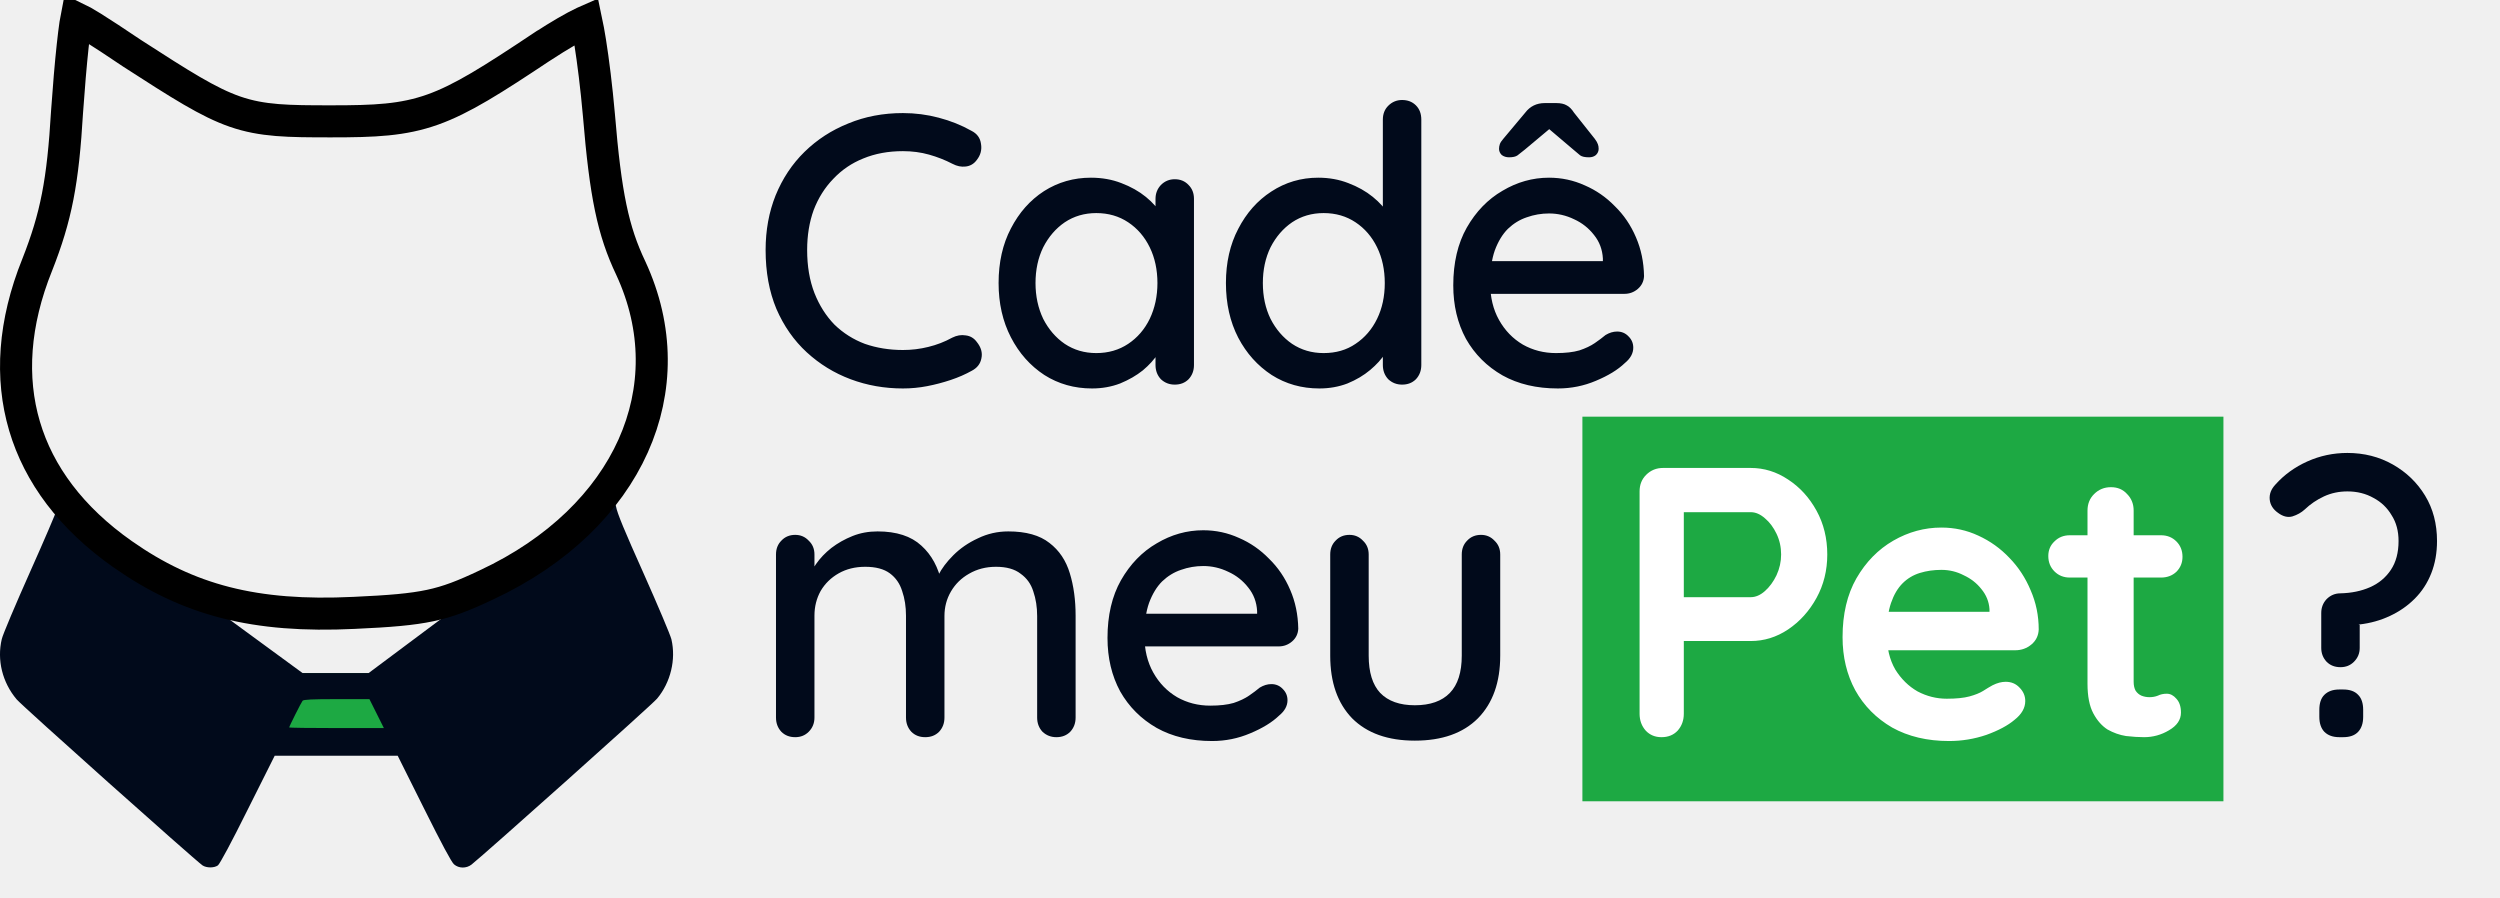
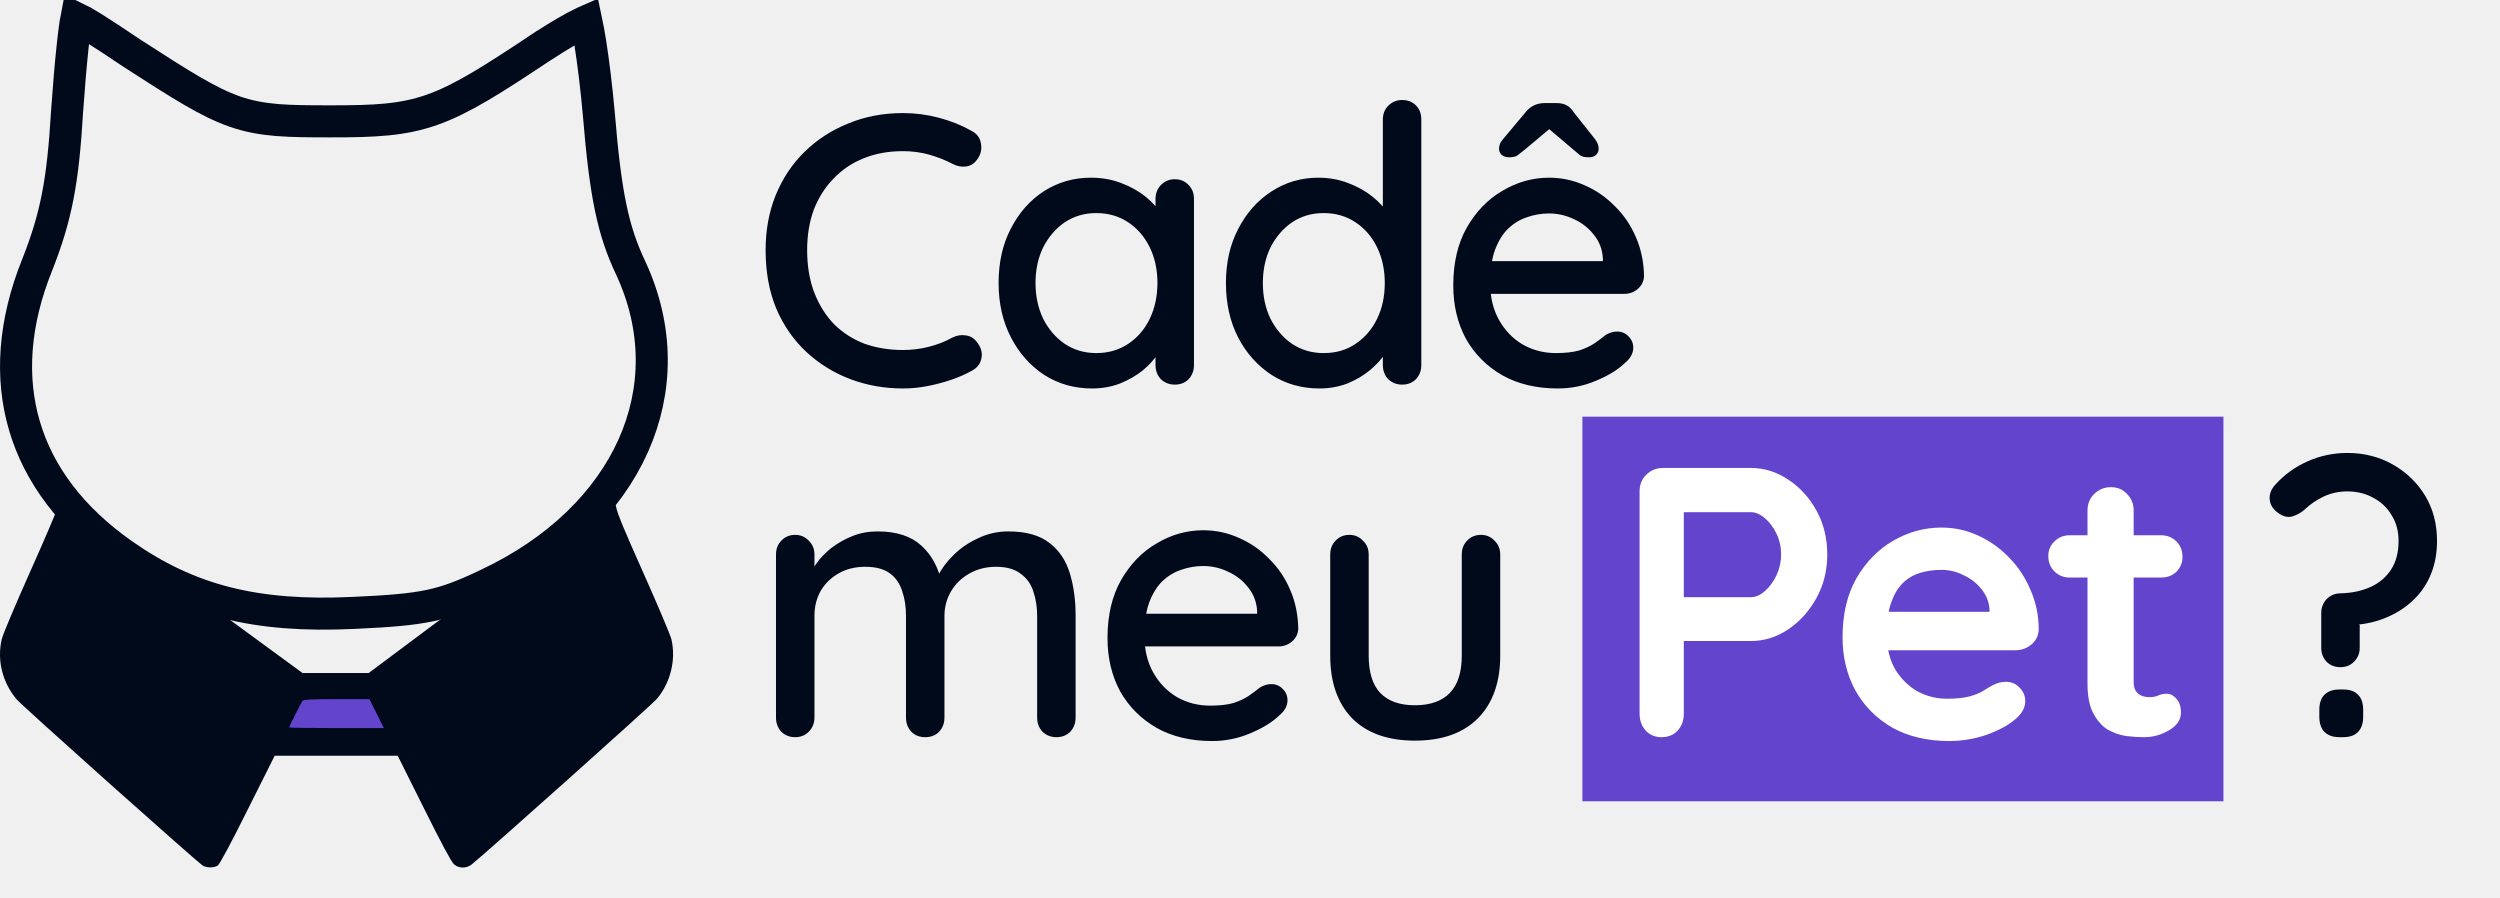
<svg xmlns="http://www.w3.org/2000/svg" width="78" height="28" viewBox="0 0 78 28" fill="none">
-   <rect x="9" y="21" width="3" height="2" fill="#1DA943" />
+   <rect x="9" y="21" width="3" height="2" fill="#6244CD" />
  <path d="M11.5 21H9.441L6 18.48L1.948 15.5C1.948 15 1.759 15.748 1.759 15.929C1.759 15.97 1.39 16.831 0.939 17.841C0.487 18.855 0.089 19.794 0.056 19.938C-0.1 20.59 0.073 21.292 0.52 21.821C0.688 22.023 6.064 26.82 6.318 27C6.442 27.082 6.68 27.086 6.799 27C6.856 26.959 7.221 26.282 7.73 25.256L8.571 23.578H10.492H12.408L13.229 25.223C13.775 26.319 14.087 26.902 14.165 26.967C14.316 27.099 14.55 27.099 14.71 26.976C15.1 26.668 20.361 21.973 20.501 21.797C20.923 21.292 21.096 20.578 20.948 19.946C20.915 19.811 20.525 18.887 20.082 17.894C19.479 16.548 19.257 16.015 19.22 15.801L18.948 15L18.26 15.801C18.26 15.801 16.556 17.218 14.556 18.718L11.5 21ZM5.498 19.171C7.059 20.344 8.463 21.558 8.471 21.578C8.479 21.595 8.047 22.302 7.448 23.5C6.681 25.039 6.619 22.808 6.448 26C6.448 26 8.731 21.722 8.604 21.578C8.448 21 3.891 17.873 3.948 17.5C3.611 18.251 3.973 17.365 3.948 17.5C3.948 17.5 2.342 16.848 2.375 16.848C2.391 16.848 3.795 17.89 5.498 19.171ZM11.752 22.265L11.977 22.716H10.5C9.688 22.716 9.023 22.708 9.023 22.695C9.023 22.663 9.396 21.92 9.441 21.863C9.474 21.826 9.737 21.813 10.504 21.813H11.526L11.752 22.265Z" fill="#010A1B" />
-   <path d="M3.827 17.292C5.869 18.727 7.956 19.272 11.043 19.122H11.045C12.171 19.071 12.851 19.014 13.425 18.892C13.987 18.772 14.466 18.586 15.181 18.247L15.183 18.246C17.422 17.2 18.976 15.648 19.755 13.912C20.53 12.184 20.551 10.243 19.68 8.365C19.128 7.206 18.892 6.082 18.686 3.586C18.61 2.726 18.508 1.911 18.411 1.3C18.371 1.046 18.33 0.831 18.295 0.665C18.27 0.676 18.243 0.685 18.215 0.698C17.904 0.844 17.465 1.098 16.922 1.451H16.921C15.362 2.49 14.414 3.093 13.501 3.418C12.566 3.751 11.693 3.786 10.325 3.786C8.985 3.786 8.187 3.778 7.335 3.484C6.506 3.197 5.64 2.643 4.113 1.658L4.106 1.653C3.581 1.3 3.184 1.038 2.88 0.849C2.655 0.709 2.495 0.619 2.382 0.565C2.374 0.606 2.364 0.667 2.352 0.75C2.326 0.926 2.297 1.162 2.267 1.442C2.237 1.721 2.206 2.042 2.177 2.386L2.093 3.474C1.963 5.682 1.751 6.761 1.163 8.257L1.161 8.261C0.428 10.082 0.319 11.784 0.765 13.293C1.211 14.803 2.226 16.168 3.827 17.292Z" stroke="black" />
-   <rect x="49.371" y="13" width="20" height="12" fill="#1DA943" />
+   <path d="M3.827 17.292C5.869 18.727 7.956 19.272 11.043 19.122H11.045C12.171 19.071 12.851 19.014 13.425 18.892C13.987 18.772 14.466 18.586 15.181 18.247L15.183 18.246C17.422 17.2 18.976 15.648 19.755 13.912C20.53 12.184 20.551 10.243 19.68 8.365C19.128 7.206 18.892 6.082 18.686 3.586C18.61 2.726 18.508 1.911 18.411 1.3C18.371 1.046 18.33 0.831 18.295 0.665C18.27 0.676 18.243 0.685 18.215 0.698C17.904 0.844 17.465 1.098 16.922 1.451H16.921C15.362 2.49 14.414 3.093 13.501 3.418C12.566 3.751 11.693 3.786 10.325 3.786C8.985 3.786 8.187 3.778 7.335 3.484C6.506 3.197 5.64 2.643 4.113 1.658L4.106 1.653C3.581 1.3 3.184 1.038 2.88 0.849C2.655 0.709 2.495 0.619 2.382 0.565C2.374 0.606 2.364 0.667 2.352 0.75C2.326 0.926 2.297 1.162 2.267 1.442C2.237 1.721 2.206 2.042 2.177 2.386L2.093 3.474C1.963 5.682 1.751 6.761 1.163 8.257L1.161 8.261C0.428 10.082 0.319 11.784 0.765 13.293C1.211 14.803 2.226 16.168 3.827 17.292Z" stroke="#010A1B" />
+   <rect x="49.371" y="13" width="20" height="12" fill="#6244CD" />
  <path d="M30.307 4.08C30.483 4.168 30.583 4.304 30.607 4.488C30.639 4.672 30.595 4.84 30.475 4.992C30.387 5.112 30.271 5.18 30.127 5.196C29.991 5.212 29.855 5.184 29.719 5.112C29.487 4.992 29.243 4.896 28.987 4.824C28.731 4.752 28.459 4.716 28.171 4.716C27.715 4.716 27.303 4.792 26.935 4.944C26.575 5.088 26.263 5.3 25.999 5.58C25.735 5.852 25.531 6.176 25.387 6.552C25.251 6.928 25.183 7.344 25.183 7.8C25.183 8.304 25.259 8.752 25.411 9.144C25.563 9.528 25.771 9.856 26.035 10.128C26.307 10.392 26.623 10.592 26.983 10.728C27.351 10.856 27.747 10.92 28.171 10.92C28.443 10.92 28.707 10.888 28.963 10.824C29.227 10.76 29.475 10.664 29.707 10.536C29.851 10.464 29.991 10.44 30.127 10.464C30.271 10.48 30.387 10.548 30.475 10.668C30.611 10.836 30.659 11.008 30.619 11.184C30.587 11.352 30.487 11.48 30.319 11.568C30.119 11.68 29.899 11.776 29.659 11.856C29.419 11.936 29.175 12 28.927 12.048C28.679 12.096 28.427 12.12 28.171 12.12C27.595 12.12 27.051 12.024 26.539 11.832C26.027 11.64 25.571 11.36 25.171 10.992C24.771 10.624 24.455 10.172 24.223 9.636C23.999 9.1 23.887 8.488 23.887 7.8C23.887 7.184 23.991 6.616 24.199 6.096C24.415 5.568 24.715 5.116 25.099 4.74C25.491 4.356 25.947 4.06 26.467 3.852C26.987 3.636 27.555 3.528 28.171 3.528C28.555 3.528 28.927 3.576 29.287 3.672C29.655 3.768 29.995 3.904 30.307 4.08ZM36.652 5.592C36.828 5.592 36.972 5.652 37.084 5.772C37.196 5.884 37.252 6.028 37.252 6.204V11.388C37.252 11.564 37.196 11.712 37.084 11.832C36.972 11.944 36.828 12 36.652 12C36.484 12 36.34 11.944 36.22 11.832C36.108 11.712 36.052 11.564 36.052 11.388V10.524L36.304 10.56C36.304 10.704 36.244 10.864 36.124 11.04C36.012 11.216 35.856 11.388 35.656 11.556C35.456 11.716 35.22 11.852 34.948 11.964C34.676 12.068 34.384 12.12 34.072 12.12C33.52 12.12 33.024 11.98 32.584 11.7C32.144 11.412 31.796 11.02 31.54 10.524C31.284 10.028 31.156 9.464 31.156 8.832C31.156 8.184 31.284 7.616 31.54 7.128C31.796 6.632 32.14 6.244 32.572 5.964C33.012 5.684 33.5 5.544 34.036 5.544C34.38 5.544 34.696 5.6 34.984 5.712C35.28 5.824 35.536 5.968 35.752 6.144C35.968 6.32 36.132 6.508 36.244 6.708C36.364 6.9 36.424 7.084 36.424 7.26L36.052 7.296V6.204C36.052 6.036 36.108 5.892 36.22 5.772C36.34 5.652 36.484 5.592 36.652 5.592ZM34.204 11.016C34.58 11.016 34.912 10.92 35.2 10.728C35.488 10.536 35.712 10.276 35.872 9.948C36.032 9.612 36.112 9.24 36.112 8.832C36.112 8.416 36.032 8.044 35.872 7.716C35.712 7.388 35.488 7.128 35.2 6.936C34.912 6.744 34.58 6.648 34.204 6.648C33.836 6.648 33.508 6.744 33.22 6.936C32.94 7.128 32.716 7.388 32.548 7.716C32.388 8.044 32.308 8.416 32.308 8.832C32.308 9.24 32.388 9.612 32.548 9.948C32.716 10.276 32.94 10.536 33.22 10.728C33.508 10.92 33.836 11.016 34.204 11.016ZM43.745 3.12C43.921 3.12 44.065 3.176 44.177 3.288C44.289 3.4 44.345 3.548 44.345 3.732V11.388C44.345 11.564 44.289 11.712 44.177 11.832C44.065 11.944 43.921 12 43.745 12C43.577 12 43.433 11.944 43.313 11.832C43.201 11.712 43.145 11.564 43.145 11.388V10.524L43.397 10.536C43.397 10.68 43.337 10.844 43.217 11.028C43.105 11.204 42.949 11.376 42.749 11.544C42.549 11.712 42.313 11.852 42.041 11.964C41.769 12.068 41.477 12.12 41.165 12.12C40.613 12.12 40.117 11.98 39.677 11.7C39.237 11.412 38.889 11.024 38.633 10.536C38.377 10.04 38.249 9.472 38.249 8.832C38.249 8.192 38.377 7.628 38.633 7.14C38.889 6.644 39.233 6.256 39.665 5.976C40.105 5.688 40.593 5.544 41.129 5.544C41.465 5.544 41.777 5.6 42.065 5.712C42.361 5.824 42.617 5.968 42.833 6.144C43.049 6.32 43.217 6.508 43.337 6.708C43.457 6.9 43.517 7.084 43.517 7.26L43.145 7.296V3.732C43.145 3.556 43.201 3.412 43.313 3.3C43.433 3.18 43.577 3.12 43.745 3.12ZM41.297 11.016C41.681 11.016 42.013 10.92 42.293 10.728C42.581 10.536 42.805 10.276 42.965 9.948C43.125 9.62 43.205 9.248 43.205 8.832C43.205 8.416 43.125 8.044 42.965 7.716C42.805 7.388 42.581 7.128 42.293 6.936C42.005 6.744 41.673 6.648 41.297 6.648C40.929 6.648 40.601 6.744 40.313 6.936C40.033 7.128 39.809 7.388 39.641 7.716C39.481 8.044 39.401 8.416 39.401 8.832C39.401 9.248 39.481 9.62 39.641 9.948C39.809 10.276 40.033 10.536 40.313 10.728C40.601 10.92 40.929 11.016 41.297 11.016ZM48.606 12.12C47.942 12.12 47.366 11.984 46.878 11.712C46.39 11.432 46.01 11.052 45.738 10.572C45.474 10.084 45.342 9.528 45.342 8.904C45.342 8.2 45.482 7.6 45.762 7.104C46.05 6.6 46.422 6.216 46.878 5.952C47.334 5.68 47.818 5.544 48.33 5.544C48.722 5.544 49.094 5.624 49.446 5.784C49.798 5.936 50.11 6.152 50.382 6.432C50.662 6.704 50.882 7.028 51.042 7.404C51.202 7.772 51.286 8.176 51.294 8.616C51.286 8.776 51.222 8.908 51.102 9.012C50.982 9.116 50.842 9.168 50.682 9.168H46.014L45.726 8.148H50.238L50.01 8.364V8.064C49.994 7.784 49.902 7.54 49.734 7.332C49.566 7.116 49.358 6.952 49.11 6.84C48.862 6.72 48.602 6.66 48.33 6.66C48.09 6.66 47.858 6.7 47.634 6.78C47.418 6.852 47.222 6.972 47.046 7.14C46.878 7.308 46.742 7.532 46.638 7.812C46.542 8.084 46.494 8.424 46.494 8.832C46.494 9.272 46.586 9.656 46.77 9.984C46.954 10.312 47.202 10.568 47.514 10.752C47.826 10.928 48.17 11.016 48.546 11.016C48.842 11.016 49.086 10.988 49.278 10.932C49.47 10.868 49.63 10.792 49.758 10.704C49.886 10.616 49.998 10.532 50.094 10.452C50.214 10.38 50.334 10.344 50.454 10.344C50.598 10.344 50.718 10.396 50.814 10.5C50.91 10.596 50.958 10.712 50.958 10.848C50.958 11.024 50.87 11.184 50.694 11.328C50.478 11.536 50.178 11.72 49.794 11.88C49.418 12.04 49.022 12.12 48.606 12.12ZM48.534 3.864L47.574 4.668C47.486 4.74 47.41 4.8 47.346 4.848C47.29 4.888 47.202 4.908 47.082 4.908C46.994 4.908 46.918 4.884 46.854 4.836C46.798 4.78 46.77 4.716 46.77 4.644C46.77 4.596 46.778 4.548 46.794 4.5C46.81 4.452 46.846 4.396 46.902 4.332L47.586 3.516C47.738 3.316 47.942 3.216 48.198 3.216H48.558C48.694 3.216 48.802 3.24 48.882 3.288C48.962 3.328 49.038 3.404 49.11 3.516L49.758 4.332C49.806 4.396 49.838 4.452 49.854 4.5C49.87 4.54 49.878 4.588 49.878 4.644C49.878 4.716 49.85 4.78 49.794 4.836C49.738 4.884 49.666 4.908 49.578 4.908C49.45 4.908 49.358 4.888 49.302 4.848C49.246 4.8 49.17 4.736 49.074 4.656L48.042 3.78L48.534 3.864ZM27.379 16.58C27.971 16.58 28.427 16.728 28.747 17.024C29.067 17.312 29.279 17.704 29.383 18.2L29.191 18.14L29.275 17.948C29.379 17.74 29.535 17.532 29.743 17.324C29.959 17.108 30.215 16.932 30.511 16.796C30.807 16.652 31.123 16.58 31.459 16.58C32.011 16.58 32.439 16.7 32.743 16.94C33.047 17.172 33.259 17.488 33.379 17.888C33.499 18.28 33.559 18.72 33.559 19.208V22.388C33.559 22.564 33.503 22.712 33.391 22.832C33.279 22.944 33.135 23 32.959 23C32.791 23 32.647 22.944 32.527 22.832C32.415 22.712 32.359 22.564 32.359 22.388V19.22C32.359 18.94 32.319 18.684 32.239 18.452C32.167 18.22 32.035 18.036 31.843 17.9C31.659 17.756 31.403 17.684 31.075 17.684C30.763 17.684 30.483 17.756 30.235 17.9C29.995 18.036 29.807 18.22 29.671 18.452C29.535 18.684 29.467 18.94 29.467 19.22V22.388C29.467 22.564 29.411 22.712 29.299 22.832C29.187 22.944 29.043 23 28.867 23C28.691 23 28.547 22.944 28.435 22.832C28.323 22.712 28.267 22.564 28.267 22.388V19.208C28.267 18.928 28.227 18.672 28.147 18.44C28.075 18.208 27.947 18.024 27.763 17.888C27.579 17.752 27.323 17.684 26.995 17.684C26.683 17.684 26.407 17.752 26.167 17.888C25.927 18.024 25.739 18.208 25.603 18.44C25.475 18.672 25.411 18.928 25.411 19.208V22.388C25.411 22.564 25.351 22.712 25.231 22.832C25.119 22.944 24.979 23 24.811 23C24.635 23 24.491 22.944 24.379 22.832C24.267 22.712 24.211 22.564 24.211 22.388V17.3C24.211 17.124 24.267 16.98 24.379 16.868C24.491 16.748 24.635 16.688 24.811 16.688C24.979 16.688 25.119 16.748 25.231 16.868C25.351 16.98 25.411 17.124 25.411 17.3V18.008L25.183 18.14C25.239 17.964 25.331 17.784 25.459 17.6C25.587 17.416 25.747 17.248 25.939 17.096C26.139 16.944 26.359 16.82 26.599 16.724C26.839 16.628 27.099 16.58 27.379 16.58ZM37.818 23.12C37.154 23.12 36.578 22.984 36.09 22.712C35.602 22.432 35.222 22.052 34.95 21.572C34.686 21.084 34.554 20.528 34.554 19.904C34.554 19.2 34.694 18.6 34.974 18.104C35.262 17.6 35.634 17.216 36.09 16.952C36.546 16.68 37.03 16.544 37.542 16.544C37.934 16.544 38.306 16.624 38.658 16.784C39.01 16.936 39.322 17.152 39.594 17.432C39.874 17.704 40.094 18.028 40.254 18.404C40.414 18.772 40.498 19.176 40.506 19.616C40.498 19.776 40.434 19.908 40.314 20.012C40.194 20.116 40.054 20.168 39.894 20.168H35.226L34.938 19.148H39.45L39.222 19.364V19.064C39.206 18.784 39.114 18.54 38.946 18.332C38.778 18.116 38.57 17.952 38.322 17.84C38.074 17.72 37.814 17.66 37.542 17.66C37.302 17.66 37.07 17.7 36.846 17.78C36.63 17.852 36.434 17.972 36.258 18.14C36.09 18.308 35.954 18.532 35.85 18.812C35.754 19.084 35.706 19.424 35.706 19.832C35.706 20.272 35.798 20.656 35.982 20.984C36.166 21.312 36.414 21.568 36.726 21.752C37.038 21.928 37.382 22.016 37.758 22.016C38.054 22.016 38.298 21.988 38.49 21.932C38.682 21.868 38.842 21.792 38.97 21.704C39.098 21.616 39.21 21.532 39.306 21.452C39.426 21.38 39.546 21.344 39.666 21.344C39.81 21.344 39.93 21.396 40.026 21.5C40.122 21.596 40.17 21.712 40.17 21.848C40.17 22.024 40.082 22.184 39.906 22.328C39.69 22.536 39.39 22.72 39.006 22.88C38.63 23.04 38.234 23.12 37.818 23.12ZM46.207 16.688C46.375 16.688 46.515 16.748 46.627 16.868C46.747 16.98 46.807 17.124 46.807 17.3V20.456C46.807 21.288 46.575 21.94 46.111 22.412C45.647 22.876 44.991 23.108 44.143 23.108C43.303 23.108 42.651 22.876 42.187 22.412C41.731 21.94 41.503 21.288 41.503 20.456V17.3C41.503 17.124 41.559 16.98 41.671 16.868C41.783 16.748 41.927 16.688 42.103 16.688C42.271 16.688 42.411 16.748 42.523 16.868C42.643 16.98 42.703 17.124 42.703 17.3V20.456C42.703 20.976 42.823 21.364 43.063 21.62C43.311 21.876 43.671 22.004 44.143 22.004C44.623 22.004 44.987 21.876 45.235 21.62C45.483 21.364 45.607 20.976 45.607 20.456V17.3C45.607 17.124 45.663 16.98 45.775 16.868C45.887 16.748 46.031 16.688 46.207 16.688Z" fill="#010A1B" />
  <path d="M54.623 14.6C55.039 14.6 55.427 14.72 55.787 14.96C56.155 15.2 56.451 15.524 56.675 15.932C56.899 16.34 57.011 16.796 57.011 17.3C57.011 17.796 56.899 18.248 56.675 18.656C56.451 19.064 56.155 19.392 55.787 19.64C55.427 19.88 55.039 20 54.623 20H52.415L52.535 19.784V22.268C52.535 22.476 52.471 22.652 52.343 22.796C52.215 22.932 52.047 23 51.839 23C51.639 23 51.475 22.932 51.347 22.796C51.219 22.652 51.155 22.476 51.155 22.268V15.332C51.155 15.124 51.223 14.952 51.359 14.816C51.503 14.672 51.679 14.6 51.887 14.6H54.623ZM54.623 18.632C54.775 18.632 54.923 18.568 55.067 18.44C55.211 18.312 55.331 18.148 55.427 17.948C55.523 17.74 55.571 17.524 55.571 17.3C55.571 17.068 55.523 16.852 55.427 16.652C55.331 16.452 55.211 16.292 55.067 16.172C54.923 16.044 54.775 15.98 54.623 15.98H52.391L52.535 15.764V18.824L52.403 18.632H54.623ZM60.812 23.12C60.132 23.12 59.54 22.98 59.036 22.7C58.54 22.412 58.156 22.024 57.884 21.536C57.62 21.048 57.488 20.496 57.488 19.88C57.488 19.16 57.632 18.548 57.92 18.044C58.216 17.532 58.6 17.14 59.072 16.868C59.544 16.596 60.044 16.46 60.572 16.46C60.98 16.46 61.364 16.544 61.724 16.712C62.092 16.88 62.416 17.112 62.696 17.408C62.976 17.696 63.196 18.032 63.356 18.416C63.524 18.8 63.608 19.208 63.608 19.64C63.6 19.832 63.524 19.988 63.38 20.108C63.236 20.228 63.068 20.288 62.876 20.288H58.292L57.932 19.088H62.336L62.072 19.328V19.004C62.056 18.772 61.972 18.564 61.82 18.38C61.676 18.196 61.492 18.052 61.268 17.948C61.052 17.836 60.82 17.78 60.572 17.78C60.332 17.78 60.108 17.812 59.9 17.876C59.692 17.94 59.512 18.048 59.36 18.2C59.208 18.352 59.088 18.556 59 18.812C58.912 19.068 58.868 19.392 58.868 19.784C58.868 20.216 58.956 20.584 59.132 20.888C59.316 21.184 59.548 21.412 59.828 21.572C60.116 21.724 60.42 21.8 60.74 21.8C61.036 21.8 61.272 21.776 61.448 21.728C61.624 21.68 61.764 21.624 61.868 21.56C61.98 21.488 62.08 21.428 62.168 21.38C62.312 21.308 62.448 21.272 62.576 21.272C62.752 21.272 62.896 21.332 63.008 21.452C63.128 21.572 63.188 21.712 63.188 21.872C63.188 22.088 63.076 22.284 62.852 22.46C62.644 22.636 62.352 22.792 61.976 22.928C61.6 23.056 61.212 23.12 60.812 23.12ZM64.579 16.7H67.422C67.615 16.7 67.775 16.764 67.903 16.892C68.031 17.02 68.094 17.18 68.094 17.372C68.094 17.556 68.031 17.712 67.903 17.84C67.775 17.96 67.615 18.02 67.422 18.02H64.579C64.386 18.02 64.227 17.956 64.099 17.828C63.971 17.7 63.907 17.54 63.907 17.348C63.907 17.164 63.971 17.012 64.099 16.892C64.227 16.764 64.386 16.7 64.579 16.7ZM65.862 15.2C66.07 15.2 66.239 15.272 66.367 15.416C66.502 15.552 66.57 15.724 66.57 15.932V21.272C66.57 21.384 66.591 21.476 66.63 21.548C66.678 21.62 66.739 21.672 66.811 21.704C66.891 21.736 66.975 21.752 67.062 21.752C67.159 21.752 67.246 21.736 67.326 21.704C67.406 21.664 67.499 21.644 67.603 21.644C67.715 21.644 67.814 21.696 67.903 21.8C67.999 21.904 68.046 22.048 68.046 22.232C68.046 22.456 67.922 22.64 67.674 22.784C67.434 22.928 67.174 23 66.894 23C66.727 23 66.538 22.988 66.331 22.964C66.13 22.932 65.939 22.864 65.754 22.76C65.579 22.648 65.43 22.48 65.311 22.256C65.191 22.032 65.13 21.724 65.13 21.332V15.932C65.13 15.724 65.198 15.552 65.335 15.416C65.478 15.272 65.654 15.2 65.862 15.2Z" fill="white" />
  <path d="M72.423 19.124C72.423 18.956 72.479 18.812 72.591 18.692C72.711 18.572 72.855 18.512 73.023 18.512C73.367 18.504 73.675 18.44 73.947 18.32C74.219 18.2 74.435 18.02 74.595 17.78C74.755 17.54 74.835 17.24 74.835 16.88C74.835 16.568 74.763 16.3 74.619 16.076C74.483 15.844 74.295 15.664 74.055 15.536C73.815 15.4 73.543 15.332 73.239 15.332C72.975 15.332 72.731 15.384 72.507 15.488C72.283 15.592 72.083 15.728 71.907 15.896C71.803 15.992 71.675 16.064 71.523 16.112C71.379 16.152 71.231 16.116 71.079 16.004C70.919 15.892 70.831 15.752 70.815 15.584C70.799 15.416 70.859 15.26 70.995 15.116C71.267 14.812 71.599 14.572 71.991 14.396C72.383 14.22 72.799 14.132 73.239 14.132C73.759 14.132 74.231 14.252 74.655 14.492C75.079 14.732 75.415 15.056 75.663 15.464C75.911 15.872 76.035 16.344 76.035 16.88C76.035 17.248 75.975 17.584 75.855 17.888C75.735 18.192 75.563 18.456 75.339 18.68C75.115 18.904 74.855 19.084 74.559 19.22C74.271 19.356 73.955 19.444 73.611 19.484C73.595 19.492 73.587 19.496 73.587 19.496C73.595 19.496 73.607 19.496 73.623 19.496V20.216C73.623 20.384 73.563 20.528 73.443 20.648C73.331 20.76 73.191 20.816 73.023 20.816C72.847 20.816 72.703 20.76 72.591 20.648C72.479 20.528 72.423 20.384 72.423 20.216V19.124ZM72.987 23C72.787 23 72.631 22.944 72.519 22.832C72.415 22.72 72.363 22.564 72.363 22.364V22.148C72.363 21.94 72.415 21.784 72.519 21.68C72.631 21.568 72.787 21.512 72.987 21.512H73.107C73.315 21.512 73.471 21.568 73.575 21.68C73.679 21.784 73.731 21.94 73.731 22.148V22.364C73.731 22.564 73.679 22.72 73.575 22.832C73.471 22.944 73.315 23 73.107 23H72.987Z" fill="#010A1B" />
</svg>
